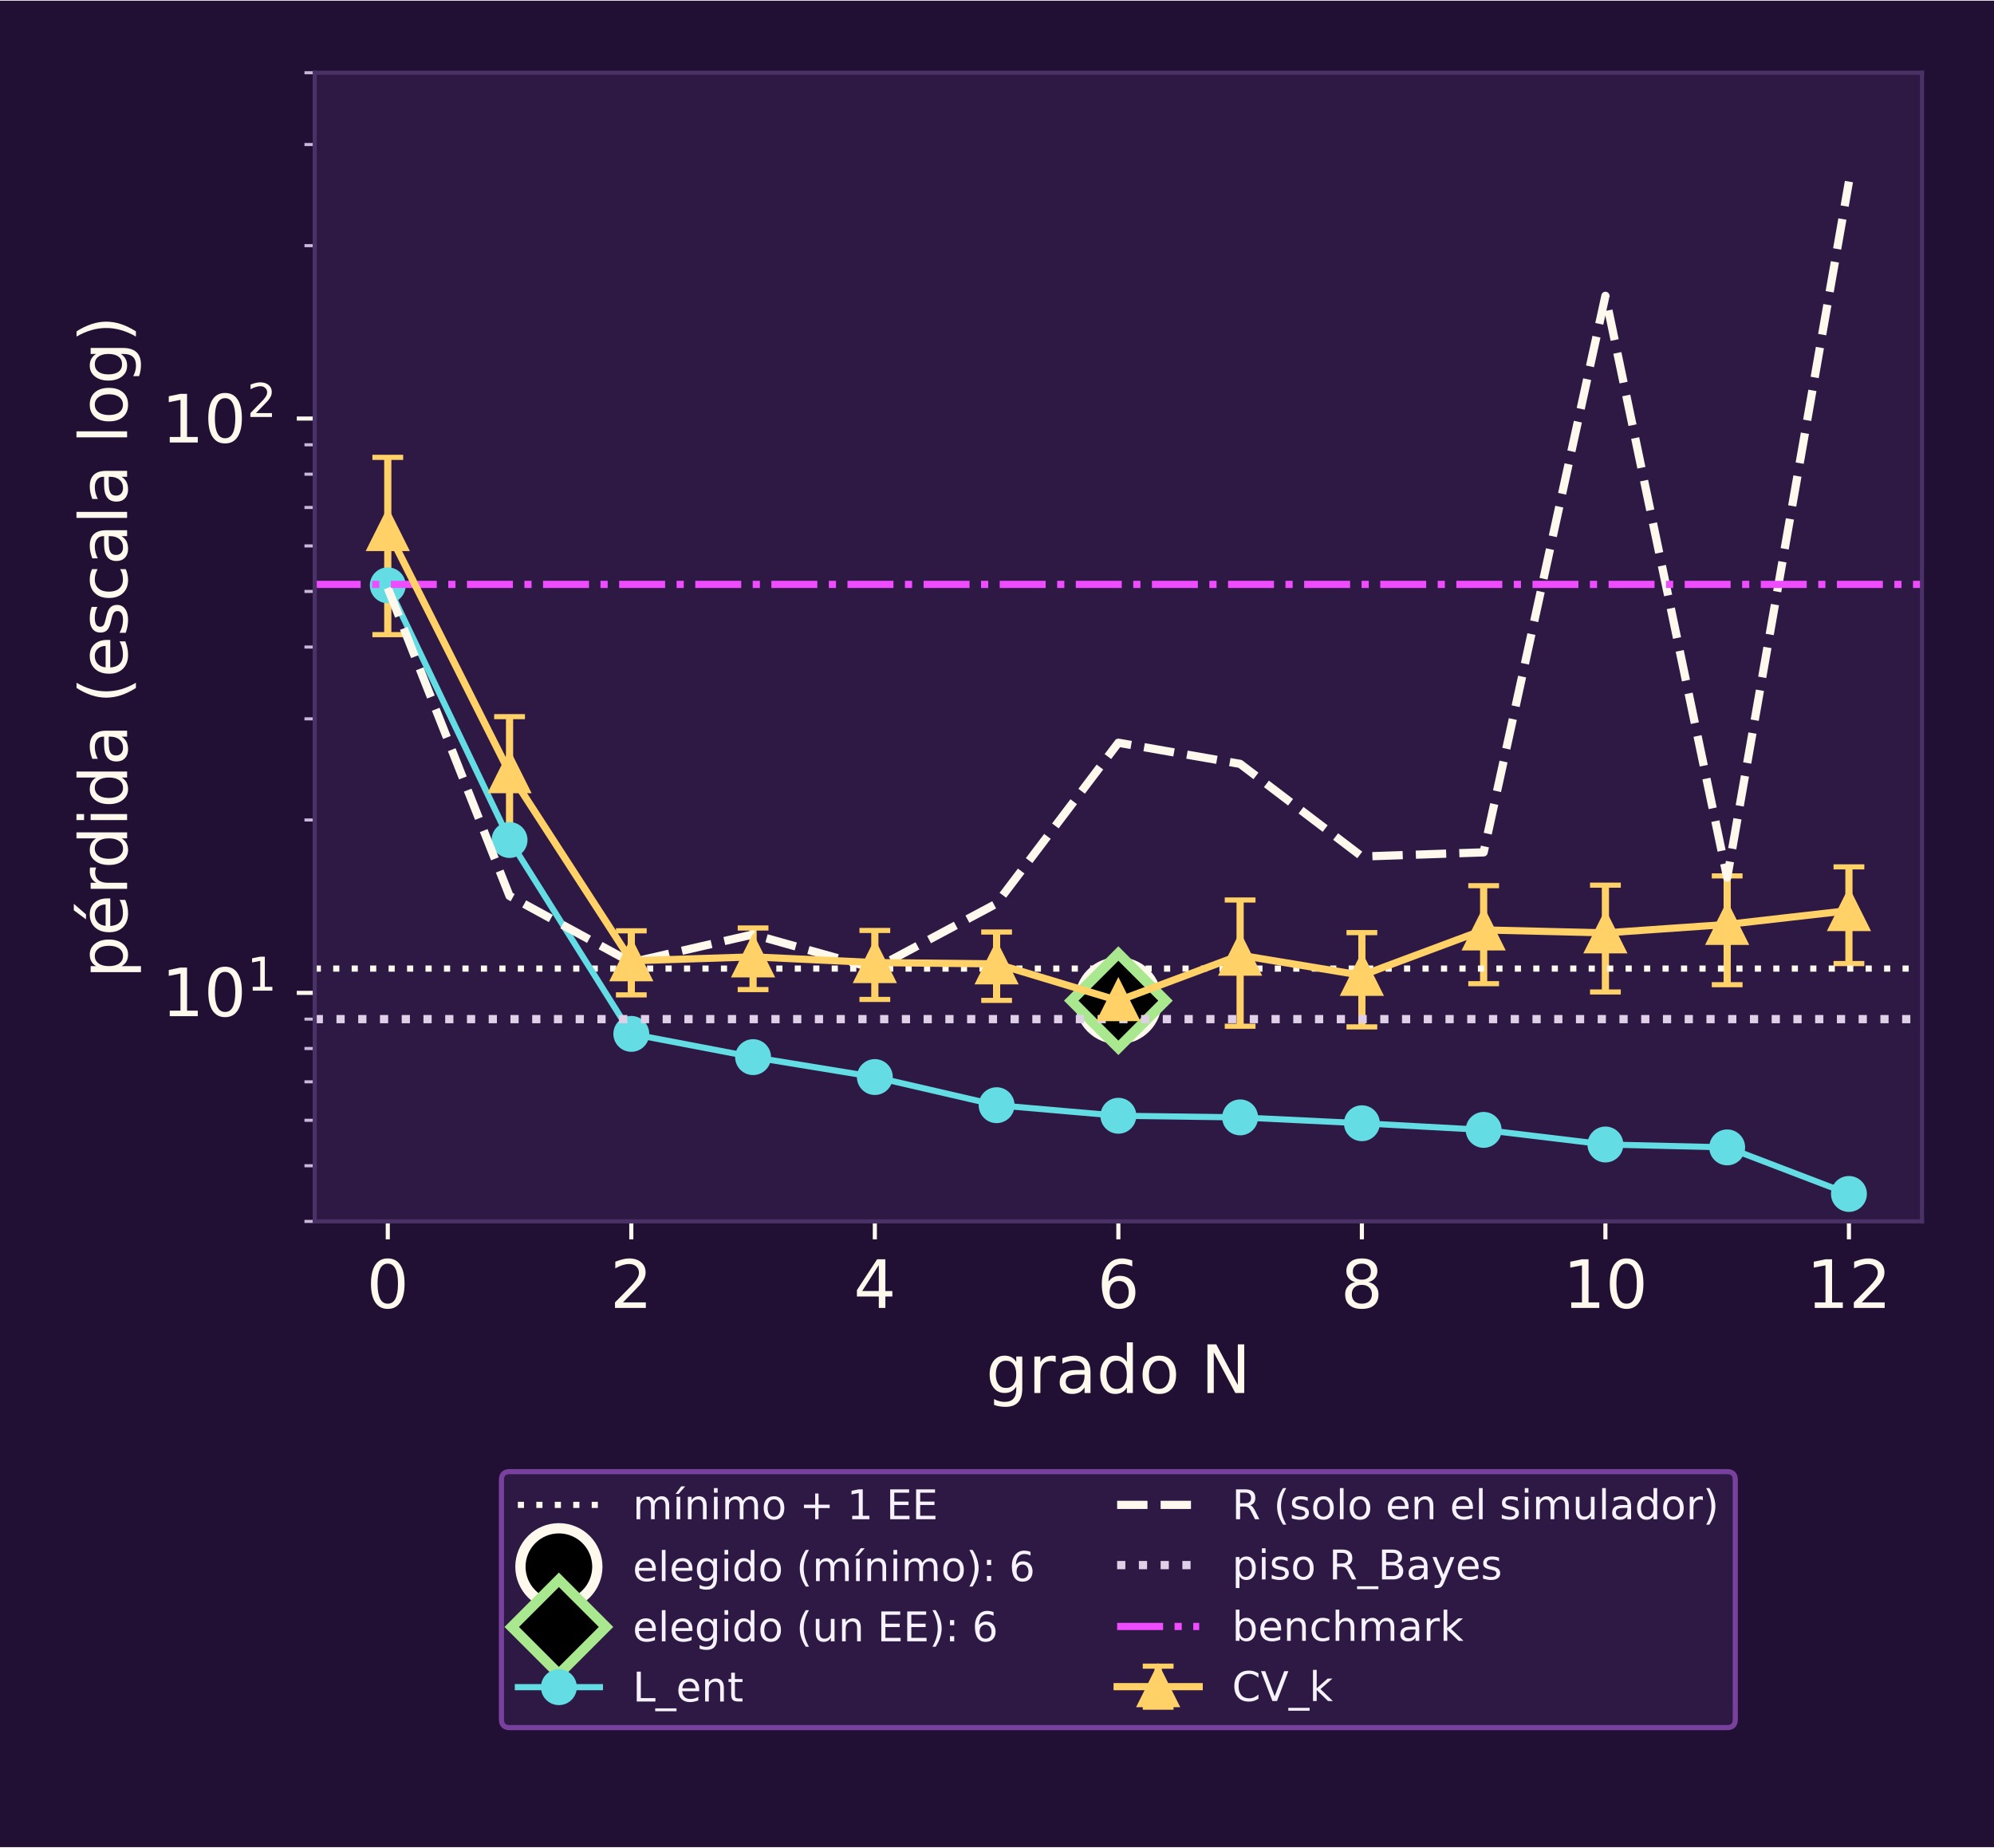
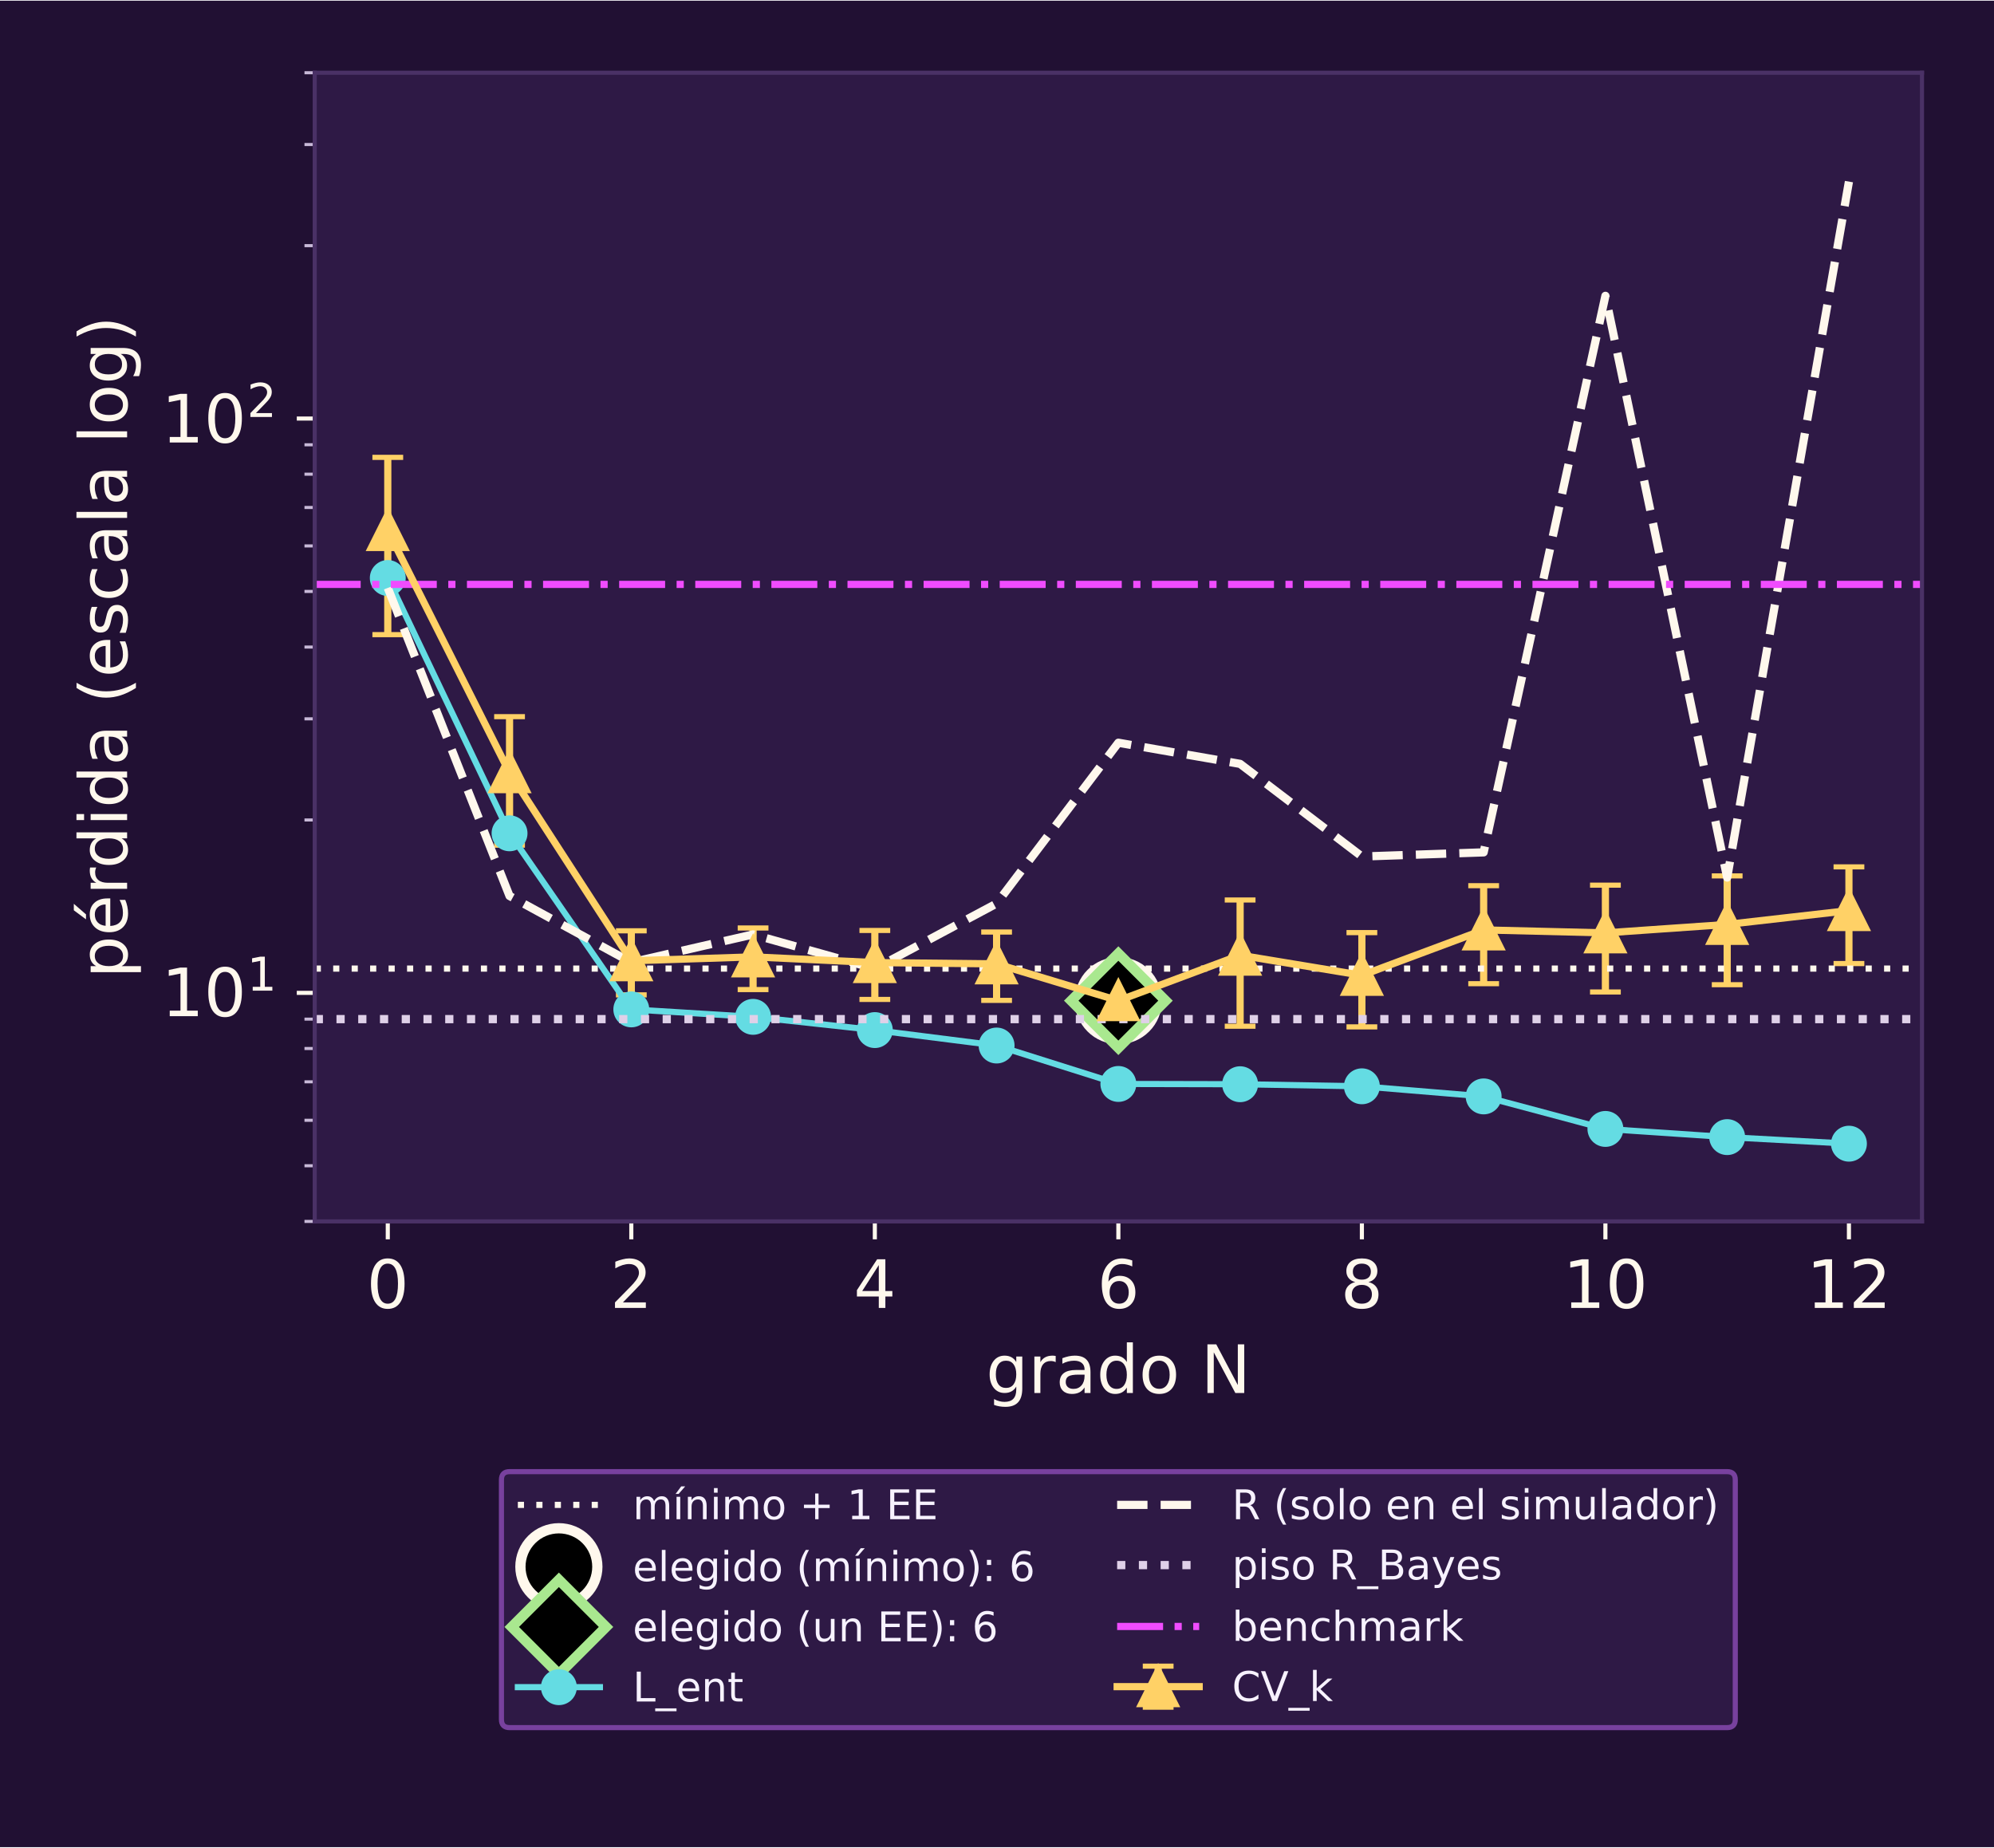
- <svg xmlns="http://www.w3.org/2000/svg" xmlns:xlink="http://www.w3.org/1999/xlink" width="600" height="556" viewBox="0 0 388.8 360" role="img" aria-label="CV 5 con barras de ±1 EE contra el grado N de 0 a 12. El mínimo está en N = 6, con CV 9.69 ± 1.33; el umbral mínimo más un EE es 11.02 y la regla de un EE también elige N = 6. L_ent baja siempre, de 51.2 a 4.5. El riesgo R de cada grado, que solo existe en el simulador, es mínimo en N = 4 (11.0) y vale 27.3 en el elegido. Piso 9.0; benchmark, la media de entrenamiento, 51.4.">
+ <svg xmlns="http://www.w3.org/2000/svg" xmlns:xlink="http://www.w3.org/1999/xlink" width="600" height="556" viewBox="0 0 388.8 360" role="img" aria-label="CV 5 con barras de ±1 EE contra el grado N de 0 a 12. El mínimo está en N = 6, con CV 9.69 ± 1.33; el umbral mínimo más un EE es 11.02 y la regla de un EE también elige N = 6. L_ent del mismo reajuste baja siempre, de 52.8 a 5.5. El riesgo R de cada grado, que solo existe en el simulador, es mínimo en N = 4 (11.0) y vale 27.3 en el elegido. Piso 9.0; benchmark, la media de entrenamiento, 51.4.">
  <rect x="0" y="0" width="388.8" height="360" fill="#211033" />
  <defs>
    <style type="text/css">*{stroke-linejoin: round; stroke-linecap: butt}</style>
  </defs>
  <g id="figure_1">
    <g id="patch_1">
      <path d="M 0 360  L 388.8 360  L 388.8 0  L 0 0  z " style="fill: #211033" />
    </g>
    <g id="axes_1">
      <g id="patch_2">
        <path d="M 61.367 238.015  L 374.76 238.015  L 374.76 14.04  L 61.367 14.04  z " style="fill: #2e1945" />
      </g>
      <g id="matplotlib.axis_1">
        <g id="xtick_1">
          <g id="line2d_1">
            <defs>
              <path id="md5d1416848" d="M 0 0  L 0 3.5  " style="stroke: #fff8ed; stroke-width: 0.8" />
            </defs>
            <g>
              <use xlink:href="#md5d1416848" x="75.612" y="238.015" style="fill: #fff8ed; stroke: #fff8ed; stroke-width: 0.8" />
            </g>
          </g>
          <g id="text_1">
            <text style="font-size: 13px; font-family: 'DejaVu Sans', sans-serif; text-anchor: middle; fill: #fff8ed" x="75.612" y="254.893" transform="rotate(-0 75.61223 254.893)">0</text>
          </g>
        </g>
        <g id="xtick_2">
          <g id="line2d_2">
            <g>
              <use xlink:href="#md5d1416848" x="123.096" y="238.015" style="fill: #fff8ed; stroke: #fff8ed; stroke-width: 0.8" />
            </g>
          </g>
          <g id="text_2">
            <text style="font-size: 13px; font-family: 'DejaVu Sans', sans-serif; text-anchor: middle; fill: #fff8ed" x="123.096" y="254.893" transform="rotate(-0 123.096 254.893)">2</text>
          </g>
        </g>
        <g id="xtick_3">
          <g id="line2d_3">
            <g>
              <use xlink:href="#md5d1416848" x="170.58" y="238.015" style="fill: #fff8ed; stroke: #fff8ed; stroke-width: 0.8" />
            </g>
          </g>
          <g id="text_3">
            <text style="font-size: 13px; font-family: 'DejaVu Sans', sans-serif; text-anchor: middle; fill: #fff8ed" x="170.58" y="254.893" transform="rotate(-0 170.5798 254.893)">4</text>
          </g>
        </g>
        <g id="xtick_4">
          <g id="line2d_4">
            <g>
              <use xlink:href="#md5d1416848" x="218.064" y="238.015" style="fill: #fff8ed; stroke: #fff8ed; stroke-width: 0.8" />
            </g>
          </g>
          <g id="text_4">
            <text style="font-size: 13px; font-family: 'DejaVu Sans', sans-serif; text-anchor: middle; fill: #fff8ed" x="218.064" y="254.893" transform="rotate(-0 218.0635 254.893)">6</text>
          </g>
        </g>
        <g id="xtick_5">
          <g id="line2d_5">
            <g>
              <use xlink:href="#md5d1416848" x="265.547" y="238.015" style="fill: #fff8ed; stroke: #fff8ed; stroke-width: 0.8" />
            </g>
          </g>
          <g id="text_5">
            <text style="font-size: 13px; font-family: 'DejaVu Sans', sans-serif; text-anchor: middle; fill: #fff8ed" x="265.547" y="254.893" transform="rotate(-0 265.5473 254.893)">8</text>
          </g>
        </g>
        <g id="xtick_6">
          <g id="line2d_6">
            <g>
              <use xlink:href="#md5d1416848" x="313.031" y="238.015" style="fill: #fff8ed; stroke: #fff8ed; stroke-width: 0.8" />
            </g>
          </g>
          <g id="text_6">
            <text style="font-size: 13px; font-family: 'DejaVu Sans', sans-serif; text-anchor: middle; fill: #fff8ed" x="313.031" y="254.893" transform="rotate(-0 313.0311 254.893)">10</text>
          </g>
        </g>
        <g id="xtick_7">
          <g id="line2d_7">
            <g>
              <use xlink:href="#md5d1416848" x="360.515" y="238.015" style="fill: #fff8ed; stroke: #fff8ed; stroke-width: 0.8" />
            </g>
          </g>
          <g id="text_7">
            <text style="font-size: 13px; font-family: 'DejaVu Sans', sans-serif; text-anchor: middle; fill: #fff8ed" x="360.515" y="254.893" transform="rotate(-0 360.5149 254.893)">12</text>
          </g>
        </g>
        <g id="text_8">
          <text style="font-size: 13px; font-family: 'DejaVu Sans', sans-serif; text-anchor: middle; fill: #fff8ed" x="218.064" y="271.475" transform="rotate(-0 218.0635 271.4745)">grado N</text>
        </g>
      </g>
      <g id="matplotlib.axis_2">
        <g id="ytick_1">
          <g id="line2d_8">
            <defs>
              <path id="m7dde4cb0bd" d="M 0 0  L -3.5 0  " style="stroke: #fff8ed; stroke-width: 0.8" />
            </defs>
            <g>
              <use xlink:href="#m7dde4cb0bd" x="61.367" y="193.451" style="fill: #fff8ed; stroke: #fff8ed; stroke-width: 0.8" />
            </g>
          </g>
          <g id="text_9">
            <g style="fill: #fff8ed" transform="translate(31.48709 198.3897)">
              <text>
                <tspan x="0" y="-0.384" style="font-size: 13px; font-family: 'DejaVu Sans'; fill: #fff8ed">1</tspan>
                <tspan x="8.271" y="-0.384" style="font-size: 13px; font-family: 'DejaVu Sans'; fill: #fff8ed">0</tspan>
                <tspan x="16.666" y="-5.361" style="font-size: 9.1px; font-family: 'DejaVu Sans'; fill: #fff8ed">1</tspan>
              </text>
            </g>
          </g>
        </g>
        <g id="ytick_2">
          <g id="line2d_9">
            <g>
              <use xlink:href="#m7dde4cb0bd" x="61.367" y="81.463" style="fill: #fff8ed; stroke: #fff8ed; stroke-width: 0.8" />
            </g>
          </g>
          <g id="text_10">
            <g style="fill: #fff8ed" transform="translate(31.48709 86.40218)">
              <text>
                <tspan x="0" y="-0.264" style="font-size: 13px; font-family: 'DejaVu Sans'; fill: #fff8ed">1</tspan>
                <tspan x="8.271" y="-0.264" style="font-size: 13px; font-family: 'DejaVu Sans'; fill: #fff8ed">0</tspan>
                <tspan x="16.666" y="-5.241" style="font-size: 9.1px; font-family: 'DejaVu Sans'; fill: #fff8ed">2</tspan>
              </text>
            </g>
          </g>
        </g>
        <g id="ytick_3">
          <g id="line2d_10">
            <defs>
              <path id="mcfc61ed64d" d="M 0 0  L -2 0  " style="stroke: #c8b9d8; stroke-width: 0.6" />
            </defs>
            <g>
              <use xlink:href="#mcfc61ed64d" x="61.367" y="238.015" style="fill: #c8b9d8; stroke: #c8b9d8; stroke-width: 0.6" />
            </g>
          </g>
        </g>
        <g id="ytick_4">
          <g id="line2d_11">
            <g>
              <use xlink:href="#mcfc61ed64d" x="61.367" y="227.162" style="fill: #c8b9d8; stroke: #c8b9d8; stroke-width: 0.6" />
            </g>
          </g>
        </g>
        <g id="ytick_5">
          <g id="line2d_12">
            <g>
              <use xlink:href="#mcfc61ed64d" x="61.367" y="218.295" style="fill: #c8b9d8; stroke: #c8b9d8; stroke-width: 0.6" />
            </g>
          </g>
        </g>
        <g id="ytick_6">
          <g id="line2d_13">
            <g>
              <use xlink:href="#mcfc61ed64d" x="61.367" y="210.798" style="fill: #c8b9d8; stroke: #c8b9d8; stroke-width: 0.6" />
            </g>
          </g>
        </g>
        <g id="ytick_7">
          <g id="line2d_14">
            <g>
              <use xlink:href="#mcfc61ed64d" x="61.367" y="204.303" style="fill: #c8b9d8; stroke: #c8b9d8; stroke-width: 0.6" />
            </g>
          </g>
        </g>
        <g id="ytick_8">
          <g id="line2d_15">
            <g>
              <use xlink:href="#mcfc61ed64d" x="61.367" y="198.575" style="fill: #c8b9d8; stroke: #c8b9d8; stroke-width: 0.6" />
            </g>
          </g>
        </g>
        <g id="ytick_9">
          <g id="line2d_16">
            <g>
              <use xlink:href="#mcfc61ed64d" x="61.367" y="159.739" style="fill: #c8b9d8; stroke: #c8b9d8; stroke-width: 0.6" />
            </g>
          </g>
        </g>
        <g id="ytick_10">
          <g id="line2d_17">
            <g>
              <use xlink:href="#mcfc61ed64d" x="61.367" y="140.019" style="fill: #c8b9d8; stroke: #c8b9d8; stroke-width: 0.6" />
            </g>
          </g>
        </g>
        <g id="ytick_11">
          <g id="line2d_18">
            <g>
              <use xlink:href="#mcfc61ed64d" x="61.367" y="126.028" style="fill: #c8b9d8; stroke: #c8b9d8; stroke-width: 0.6" />
            </g>
          </g>
        </g>
        <g id="ytick_12">
          <g id="line2d_19">
            <g>
              <use xlink:href="#mcfc61ed64d" x="61.367" y="115.175" style="fill: #c8b9d8; stroke: #c8b9d8; stroke-width: 0.6" />
            </g>
          </g>
        </g>
        <g id="ytick_13">
          <g id="line2d_20">
            <g>
              <use xlink:href="#mcfc61ed64d" x="61.367" y="106.307" style="fill: #c8b9d8; stroke: #c8b9d8; stroke-width: 0.6" />
            </g>
          </g>
        </g>
        <g id="ytick_14">
          <g id="line2d_21">
            <g>
              <use xlink:href="#mcfc61ed64d" x="61.367" y="98.81" style="fill: #c8b9d8; stroke: #c8b9d8; stroke-width: 0.6" />
            </g>
          </g>
        </g>
        <g id="ytick_15">
          <g id="line2d_22">
            <g>
              <use xlink:href="#mcfc61ed64d" x="61.367" y="92.316" style="fill: #c8b9d8; stroke: #c8b9d8; stroke-width: 0.6" />
            </g>
          </g>
        </g>
        <g id="ytick_16">
          <g id="line2d_23">
            <g>
              <use xlink:href="#mcfc61ed64d" x="61.367" y="86.587" style="fill: #c8b9d8; stroke: #c8b9d8; stroke-width: 0.6" />
            </g>
          </g>
        </g>
        <g id="ytick_17">
          <g id="line2d_24">
            <g>
              <use xlink:href="#mcfc61ed64d" x="61.367" y="47.752" style="fill: #c8b9d8; stroke: #c8b9d8; stroke-width: 0.6" />
            </g>
          </g>
        </g>
        <g id="ytick_18">
          <g id="line2d_25">
            <g>
              <use xlink:href="#mcfc61ed64d" x="61.367" y="28.032" style="fill: #c8b9d8; stroke: #c8b9d8; stroke-width: 0.6" />
            </g>
          </g>
        </g>
        <g id="ytick_19">
          <g id="line2d_26">
            <g>
              <use xlink:href="#mcfc61ed64d" x="61.367" y="14.04" style="fill: #c8b9d8; stroke: #c8b9d8; stroke-width: 0.6" />
            </g>
          </g>
        </g>
        <g id="text_11">
          <text style="font-size: 13px; font-family: 'DejaVu Sans', sans-serif; text-anchor: middle; fill: #fff8ed" x="24.784" y="126.028" transform="rotate(-90 24.7835 126.0275)">pérdida (escala log)</text>
        </g>
      </g>
      <g id="LineCollection_1">
        <path d="M 75.612 123.602  L 75.612 89.037  " clip-path="url(#pead076c900)" style="fill: none; stroke: #ffd166; stroke-width: 1.4" />
        <path d="M 99.354 164.65  L 99.354 139.597  " clip-path="url(#pead076c900)" style="fill: none; stroke: #ffd166; stroke-width: 1.4" />
        <path d="M 123.096 193.848  L 123.096 181.352  " clip-path="url(#pead076c900)" style="fill: none; stroke: #ffd166; stroke-width: 1.4" />
        <path d="M 146.838 192.809  L 146.838 180.802  " clip-path="url(#pead076c900)" style="fill: none; stroke: #ffd166; stroke-width: 1.4" />
        <path d="M 170.58 194.735  L 170.58 181.286  " clip-path="url(#pead076c900)" style="fill: none; stroke: #ffd166; stroke-width: 1.4" />
        <path d="M 194.322 194.922  L 194.322 181.592  " clip-path="url(#pead076c900)" style="fill: none; stroke: #ffd166; stroke-width: 1.4" />
        <path d="M 218.064 202.156  L 218.064 188.721  " clip-path="url(#pead076c900)" style="fill: none; stroke: #ffd166; stroke-width: 1.4" />
        <path d="M 241.805 199.956  L 241.805 175.344  " clip-path="url(#pead076c900)" style="fill: none; stroke: #ffd166; stroke-width: 1.4" />
        <path d="M 265.547 200.09  L 265.547 181.706  " clip-path="url(#pead076c900)" style="fill: none; stroke: #ffd166; stroke-width: 1.4" />
        <path d="M 289.289 191.666  L 289.289 172.558  " clip-path="url(#pead076c900)" style="fill: none; stroke: #ffd166; stroke-width: 1.4" />
        <path d="M 313.031 193.279  L 313.031 172.451  " clip-path="url(#pead076c900)" style="fill: none; stroke: #ffd166; stroke-width: 1.4" />
        <path d="M 336.773 191.863  L 336.773 170.65  " clip-path="url(#pead076c900)" style="fill: none; stroke: #ffd166; stroke-width: 1.4" />
        <path d="M 360.515 187.738  L 360.515 168.888  " clip-path="url(#pead076c900)" style="fill: none; stroke: #ffd166; stroke-width: 1.4" />
      </g>
      <g id="line2d_27">
        <defs>
          <path id="m44a993874d" d="M 3 0  L -3 -0  " style="stroke: #ffd166" />
        </defs>
        <g clip-path="url(#pead076c900)">
          <use xlink:href="#m44a993874d" x="75.612" y="123.602" style="fill: #ffd166; stroke: #ffd166" />
          <use xlink:href="#m44a993874d" x="99.354" y="164.65" style="fill: #ffd166; stroke: #ffd166" />
          <use xlink:href="#m44a993874d" x="123.096" y="193.848" style="fill: #ffd166; stroke: #ffd166" />
          <use xlink:href="#m44a993874d" x="146.838" y="192.809" style="fill: #ffd166; stroke: #ffd166" />
          <use xlink:href="#m44a993874d" x="170.58" y="194.735" style="fill: #ffd166; stroke: #ffd166" />
          <use xlink:href="#m44a993874d" x="194.322" y="194.922" style="fill: #ffd166; stroke: #ffd166" />
          <use xlink:href="#m44a993874d" x="218.064" y="202.156" style="fill: #ffd166; stroke: #ffd166" />
          <use xlink:href="#m44a993874d" x="241.805" y="199.956" style="fill: #ffd166; stroke: #ffd166" />
          <use xlink:href="#m44a993874d" x="265.547" y="200.09" style="fill: #ffd166; stroke: #ffd166" />
          <use xlink:href="#m44a993874d" x="289.289" y="191.666" style="fill: #ffd166; stroke: #ffd166" />
          <use xlink:href="#m44a993874d" x="313.031" y="193.279" style="fill: #ffd166; stroke: #ffd166" />
          <use xlink:href="#m44a993874d" x="336.773" y="191.863" style="fill: #ffd166; stroke: #ffd166" />
          <use xlink:href="#m44a993874d" x="360.515" y="187.738" style="fill: #ffd166; stroke: #ffd166" />
        </g>
      </g>
      <g id="line2d_28">
        <g clip-path="url(#pead076c900)">
          <use xlink:href="#m44a993874d" x="75.612" y="89.037" style="fill: #ffd166; stroke: #ffd166" />
          <use xlink:href="#m44a993874d" x="99.354" y="139.597" style="fill: #ffd166; stroke: #ffd166" />
          <use xlink:href="#m44a993874d" x="123.096" y="181.352" style="fill: #ffd166; stroke: #ffd166" />
          <use xlink:href="#m44a993874d" x="146.838" y="180.802" style="fill: #ffd166; stroke: #ffd166" />
          <use xlink:href="#m44a993874d" x="170.58" y="181.286" style="fill: #ffd166; stroke: #ffd166" />
          <use xlink:href="#m44a993874d" x="194.322" y="181.592" style="fill: #ffd166; stroke: #ffd166" />
          <use xlink:href="#m44a993874d" x="218.064" y="188.721" style="fill: #ffd166; stroke: #ffd166" />
          <use xlink:href="#m44a993874d" x="241.805" y="175.344" style="fill: #ffd166; stroke: #ffd166" />
          <use xlink:href="#m44a993874d" x="265.547" y="181.706" style="fill: #ffd166; stroke: #ffd166" />
          <use xlink:href="#m44a993874d" x="289.289" y="172.558" style="fill: #ffd166; stroke: #ffd166" />
          <use xlink:href="#m44a993874d" x="313.031" y="172.451" style="fill: #ffd166; stroke: #ffd166" />
          <use xlink:href="#m44a993874d" x="336.773" y="170.65" style="fill: #ffd166; stroke: #ffd166" />
          <use xlink:href="#m44a993874d" x="360.515" y="168.888" style="fill: #ffd166; stroke: #ffd166" />
        </g>
      </g>
      <g id="umbral">
        <path d="M 61.367 188.721  L 374.76 188.721  " clip-path="url(#pead076c900)" style="fill: none; stroke-dasharray: 1.2,2.4; stroke-dashoffset: 0; stroke: #fff8ed; stroke-width: 1.2" />
      </g>
      <g id="elegido">
        <defs>
          <path id="m46ec556741" d="M 0 7.5  C 1.989 7.5 3.897 6.71 5.303 5.303  C 6.71 3.897 7.5 1.989 7.5 0  C 7.5 -1.989 6.71 -3.897 5.303 -5.303  C 3.897 -6.71 1.989 -7.5 0 -7.5  C -1.989 -7.5 -3.897 -6.71 -5.303 -5.303  C -6.71 -3.897 -7.5 -1.989 -7.5 0  C -7.5 1.989 -6.71 3.897 -5.303 5.303  C -3.897 6.71 -1.989 7.5 0 7.5  z " style="stroke: #fff8ed; stroke-width: 2" />
        </defs>
        <g clip-path="url(#pead076c900)">
          <use xlink:href="#m46ec556741" x="218.064" y="194.976" style="stroke: #fff8ed; stroke-width: 2" />
        </g>
      </g>
      <g id="elegido-un-ee">
        <defs>
          <path id="mf793ea2599" d="M -0 9.192  L 9.192 0  L 0 -9.192  L -9.192 -0  z " style="stroke: #a9e88f; stroke-width: 2; stroke-linejoin: miter" />
        </defs>
        <g clip-path="url(#pead076c900)">
          <use xlink:href="#mf793ea2599" x="218.064" y="194.976" style="stroke: #a9e88f; stroke-width: 2; stroke-linejoin: miter" />
        </g>
      </g>
      <g id="L_ent">
-         <path d="M 75.612 113.988  L 99.354 163.648  L 123.096 201.449  L 146.838 205.983  L 170.58 209.867  L 194.322 215.355  L 218.064 217.416  L 241.805 217.735  L 265.547 218.878  L 289.289 220.172  L 313.031 223.021  L 336.773 223.583  L 360.515 232.663  " clip-path="url(#pead076c900)" style="fill: none; stroke: #64dce3; stroke-width: 1.2; stroke-linecap: square" />
+         <path d="M 75.612 112.559  L 99.354 162.342  L 123.096 196.675  L 146.838 198.13  L 170.58 200.711  L 194.322 203.721  L 218.064 211.215  L 241.805 211.267  L 265.547 211.673  L 289.289 213.644  L 313.031 219.985  L 336.773 221.58  L 360.515 222.862  " clip-path="url(#pead076c900)" style="fill: none; stroke: #64dce3; stroke-width: 1.2; stroke-linecap: square" />
        <defs>
          <path id="m28ae90e9f3" d="M 0 3  C 0.796 3 1.559 2.684 2.121 2.121  C 2.684 1.559 3 0.796 3 0  C 3 -0.796 2.684 -1.559 2.121 -2.121  C 1.559 -2.684 0.796 -3 0 -3  C -0.796 -3 -1.559 -2.684 -2.121 -2.121  C -2.684 -1.559 -3 -0.796 -3 0  C -3 0.796 -2.684 1.559 -2.121 2.121  C -1.559 2.684 -0.796 3 0 3  z " style="stroke: #64dce3" />
        </defs>
        <g clip-path="url(#pead076c900)">
-           <use xlink:href="#m28ae90e9f3" x="75.612" y="113.988" style="fill: #64dce3; stroke: #64dce3" />
-           <use xlink:href="#m28ae90e9f3" x="99.354" y="163.648" style="fill: #64dce3; stroke: #64dce3" />
-           <use xlink:href="#m28ae90e9f3" x="123.096" y="201.449" style="fill: #64dce3; stroke: #64dce3" />
-           <use xlink:href="#m28ae90e9f3" x="146.838" y="205.983" style="fill: #64dce3; stroke: #64dce3" />
-           <use xlink:href="#m28ae90e9f3" x="170.58" y="209.867" style="fill: #64dce3; stroke: #64dce3" />
-           <use xlink:href="#m28ae90e9f3" x="194.322" y="215.355" style="fill: #64dce3; stroke: #64dce3" />
-           <use xlink:href="#m28ae90e9f3" x="218.064" y="217.416" style="fill: #64dce3; stroke: #64dce3" />
-           <use xlink:href="#m28ae90e9f3" x="241.805" y="217.735" style="fill: #64dce3; stroke: #64dce3" />
-           <use xlink:href="#m28ae90e9f3" x="265.547" y="218.878" style="fill: #64dce3; stroke: #64dce3" />
-           <use xlink:href="#m28ae90e9f3" x="289.289" y="220.172" style="fill: #64dce3; stroke: #64dce3" />
-           <use xlink:href="#m28ae90e9f3" x="313.031" y="223.021" style="fill: #64dce3; stroke: #64dce3" />
-           <use xlink:href="#m28ae90e9f3" x="336.773" y="223.583" style="fill: #64dce3; stroke: #64dce3" />
-           <use xlink:href="#m28ae90e9f3" x="360.515" y="232.663" style="fill: #64dce3; stroke: #64dce3" />
+           <use xlink:href="#m28ae90e9f3" x="75.612" y="112.559" style="fill: #64dce3; stroke: #64dce3" />
+           <use xlink:href="#m28ae90e9f3" x="99.354" y="162.342" style="fill: #64dce3; stroke: #64dce3" />
+           <use xlink:href="#m28ae90e9f3" x="123.096" y="196.675" style="fill: #64dce3; stroke: #64dce3" />
+           <use xlink:href="#m28ae90e9f3" x="146.838" y="198.13" style="fill: #64dce3; stroke: #64dce3" />
+           <use xlink:href="#m28ae90e9f3" x="170.58" y="200.711" style="fill: #64dce3; stroke: #64dce3" />
+           <use xlink:href="#m28ae90e9f3" x="194.322" y="203.721" style="fill: #64dce3; stroke: #64dce3" />
+           <use xlink:href="#m28ae90e9f3" x="218.064" y="211.215" style="fill: #64dce3; stroke: #64dce3" />
+           <use xlink:href="#m28ae90e9f3" x="241.805" y="211.267" style="fill: #64dce3; stroke: #64dce3" />
+           <use xlink:href="#m28ae90e9f3" x="265.547" y="211.673" style="fill: #64dce3; stroke: #64dce3" />
+           <use xlink:href="#m28ae90e9f3" x="289.289" y="213.644" style="fill: #64dce3; stroke: #64dce3" />
+           <use xlink:href="#m28ae90e9f3" x="313.031" y="219.985" style="fill: #64dce3; stroke: #64dce3" />
+           <use xlink:href="#m28ae90e9f3" x="336.773" y="221.58" style="fill: #64dce3; stroke: #64dce3" />
+           <use xlink:href="#m28ae90e9f3" x="360.515" y="222.862" style="fill: #64dce3; stroke: #64dce3" />
        </g>
      </g>
      <g id="R">
        <path d="M 75.612 114.494  L 99.354 174.561  L 123.096 187.511  L 146.838 182.063  L 170.58 188.731  L 194.322 176.033  L 218.064 144.681  L 241.805 148.802  L 265.547 166.868  L 289.289 166.057  L 313.031 57.54  L 336.773 170.971  L 360.515 35.266  " clip-path="url(#pead076c900)" style="fill: none; stroke-dasharray: 5.92,2.56; stroke-dashoffset: 0; stroke: #fff8ed; stroke-width: 1.6" />
      </g>
      <g id="piso">
        <path d="M 61.367 198.575  L 374.76 198.575  " clip-path="url(#pead076c900)" style="fill: none; stroke-dasharray: 1.6,2.64; stroke-dashoffset: 0; stroke: #dfd0e8; stroke-width: 1.6" />
      </g>
      <g id="benchmark">
        <path d="M 61.367 113.807  L 374.76 113.807  " clip-path="url(#pead076c900)" style="fill: none; stroke-dasharray: 8.96,2.24,1.4,2.24; stroke-dashoffset: 0; stroke: #f04cff; stroke-width: 1.4" />
      </g>
      <g id="serie-cv">
        <path d="M 75.612 103.311  L 99.354 150.528  L 123.096 187.2  L 146.838 186.436  L 170.58 187.547  L 194.322 187.802  L 218.064 194.976  L 241.805 186.109  L 265.547 190.034  L 289.289 181.18  L 313.031 181.758  L 336.773 180.109  L 360.515 177.406  " clip-path="url(#pead076c900)" style="fill: none; stroke: #ffd166; stroke-width: 1.4; stroke-linecap: square" />
        <defs>
          <path id="m5232eb39ed" d="M 0 -3.5  L -3.5 3.5  L 3.5 3.5  z " style="stroke: #ffd166; stroke-linejoin: miter" />
        </defs>
        <g clip-path="url(#pead076c900)">
          <use xlink:href="#m5232eb39ed" x="75.612" y="103.311" style="fill: #ffd166; stroke: #ffd166; stroke-linejoin: miter" />
          <use xlink:href="#m5232eb39ed" x="99.354" y="150.528" style="fill: #ffd166; stroke: #ffd166; stroke-linejoin: miter" />
          <use xlink:href="#m5232eb39ed" x="123.096" y="187.2" style="fill: #ffd166; stroke: #ffd166; stroke-linejoin: miter" />
          <use xlink:href="#m5232eb39ed" x="146.838" y="186.436" style="fill: #ffd166; stroke: #ffd166; stroke-linejoin: miter" />
          <use xlink:href="#m5232eb39ed" x="170.58" y="187.547" style="fill: #ffd166; stroke: #ffd166; stroke-linejoin: miter" />
          <use xlink:href="#m5232eb39ed" x="194.322" y="187.802" style="fill: #ffd166; stroke: #ffd166; stroke-linejoin: miter" />
          <use xlink:href="#m5232eb39ed" x="218.064" y="194.976" style="fill: #ffd166; stroke: #ffd166; stroke-linejoin: miter" />
          <use xlink:href="#m5232eb39ed" x="241.805" y="186.109" style="fill: #ffd166; stroke: #ffd166; stroke-linejoin: miter" />
          <use xlink:href="#m5232eb39ed" x="265.547" y="190.034" style="fill: #ffd166; stroke: #ffd166; stroke-linejoin: miter" />
          <use xlink:href="#m5232eb39ed" x="289.289" y="181.18" style="fill: #ffd166; stroke: #ffd166; stroke-linejoin: miter" />
          <use xlink:href="#m5232eb39ed" x="313.031" y="181.758" style="fill: #ffd166; stroke: #ffd166; stroke-linejoin: miter" />
          <use xlink:href="#m5232eb39ed" x="336.773" y="180.109" style="fill: #ffd166; stroke: #ffd166; stroke-linejoin: miter" />
          <use xlink:href="#m5232eb39ed" x="360.515" y="177.406" style="fill: #ffd166; stroke: #ffd166; stroke-linejoin: miter" />
        </g>
      </g>
      <g id="patch_3">
        <path d="M 61.367 238.015  L 61.367 14.04  " style="fill: none; stroke: #4a3166; stroke-width: 0.8; stroke-linejoin: miter; stroke-linecap: square" />
      </g>
      <g id="patch_4">
        <path d="M 374.76 238.015  L 374.76 14.04  " style="fill: none; stroke: #4a3166; stroke-width: 0.8; stroke-linejoin: miter; stroke-linecap: square" />
      </g>
      <g id="patch_5">
        <path d="M 61.367 238.015  L 374.76 238.015  " style="fill: none; stroke: #4a3166; stroke-width: 0.8; stroke-linejoin: miter; stroke-linecap: square" />
      </g>
      <g id="patch_6">
        <path d="M 61.367 14.04  L 374.76 14.04  " style="fill: none; stroke: #4a3166; stroke-width: 0.8; stroke-linejoin: miter; stroke-linecap: square" />
      </g>
      <g id="legend_1">
        <g id="patch_7">
          <path d="M 99.374 336.723  L 336.753 336.723  Q 338.353 336.723 338.353 335.123  L 338.353 288.41  Q 338.353 286.81 336.753 286.81  L 99.374 286.81  Q 97.774 286.81 97.774 288.41  L 97.774 335.123  Q 97.774 336.723 99.374 336.723  z " style="fill: #2e1945; stroke: #78419e; stroke-linejoin: miter" />
        </g>
        <g id="line2d_29">
          <path d="M 100.974 293.289  L 108.974 293.289  L 116.974 293.289  " style="fill: none; stroke-dasharray: 1.2,2.4; stroke-dashoffset: 0; stroke: #fff8ed; stroke-width: 1.2" />
        </g>
        <g id="text_12">
          <text style="font-size: 8px; font-family: 'DejaVu Sans', sans-serif; text-anchor: start; fill: #f7f2ff" x="123.374" y="296.089" transform="rotate(-0 123.3742 296.0888)">mínimo + 1 EE</text>
        </g>
        <g id="line2d_30">
          <g>
            <use xlink:href="#m46ec556741" x="108.974" y="305.351" style="stroke: #fff8ed; stroke-width: 2" />
          </g>
        </g>
        <g id="text_13">
          <text style="font-size: 8px; font-family: 'DejaVu Sans', sans-serif; text-anchor: start; fill: #f7f2ff" x="123.374" y="308.151" transform="rotate(-0 123.3742 308.1513)">elegido (mínimo): 6</text>
        </g>
        <g id="line2d_31">
          <g>
            <use xlink:href="#mf793ea2599" x="108.974" y="317.094" style="stroke: #a9e88f; stroke-width: 2; stroke-linejoin: miter" />
          </g>
        </g>
        <g id="text_14">
          <text style="font-size: 8px; font-family: 'DejaVu Sans', sans-serif; text-anchor: start; fill: #f7f2ff" x="123.374" y="319.894" transform="rotate(-0 123.3742 319.8938)">elegido (un EE): 6</text>
        </g>
        <g id="line2d_32">
          <path d="M 100.974 328.836  L 108.974 328.836  L 116.974 328.836  " style="fill: none; stroke: #64dce3; stroke-width: 1.2; stroke-linecap: square" />
          <g>
            <use xlink:href="#m28ae90e9f3" x="108.974" y="328.836" style="fill: #64dce3; stroke: #64dce3" />
          </g>
        </g>
        <g id="text_15">
          <text style="font-size: 8px; font-family: 'DejaVu Sans', sans-serif; text-anchor: start; fill: #f7f2ff" x="123.374" y="331.636" transform="rotate(-0 123.3742 331.6363)">L_ent</text>
        </g>
        <g id="line2d_33">
          <path d="M 217.824 293.289  L 225.824 293.289  L 233.824 293.289  " style="fill: none; stroke-dasharray: 5.92,2.56; stroke-dashoffset: 0; stroke: #fff8ed; stroke-width: 1.6" />
        </g>
        <g id="text_16">
          <text style="font-size: 8px; font-family: 'DejaVu Sans', sans-serif; text-anchor: start; fill: #f7f2ff" x="240.224" y="296.089" transform="rotate(-0 240.2242 296.0888)">R (solo en el simulador)</text>
        </g>
        <g id="line2d_34">
          <path d="M 217.824 305.031  L 225.824 305.031  L 233.824 305.031  " style="fill: none; stroke-dasharray: 1.6,2.64; stroke-dashoffset: 0; stroke: #dfd0e8; stroke-width: 1.6" />
        </g>
        <g id="text_17">
          <text style="font-size: 8px; font-family: 'DejaVu Sans', sans-serif; text-anchor: start; fill: #f7f2ff" x="240.224" y="307.831" transform="rotate(-0 240.2242 307.8313)">piso R_Bayes</text>
        </g>
        <g id="line2d_35">
          <path d="M 217.824 316.996  L 225.824 316.996  L 233.824 316.996  " style="fill: none; stroke-dasharray: 8.96,2.24,1.4,2.24; stroke-dashoffset: 0; stroke: #f04cff; stroke-width: 1.4" />
        </g>
        <g id="text_18">
          <text style="font-size: 8px; font-family: 'DejaVu Sans', sans-serif; text-anchor: start; fill: #f7f2ff" x="240.224" y="319.796" transform="rotate(-0 240.2242 319.7962)">benchmark</text>
        </g>
        <g id="LineCollection_2">
          <path d="M 225.824 332.739  L 225.824 324.739  " style="fill: none; stroke: #ffd166; stroke-width: 1.4" />
        </g>
        <g id="line2d_36">
          <g>
            <use xlink:href="#m44a993874d" x="225.824" y="332.739" style="fill: #ffd166; stroke: #ffd166" />
          </g>
        </g>
        <g id="line2d_37">
          <g>
            <use xlink:href="#m44a993874d" x="225.824" y="324.739" style="fill: #ffd166; stroke: #ffd166" />
          </g>
        </g>
        <g id="line2d_38">
          <path d="M 217.824 328.739  L 233.824 328.739  " style="fill: none; stroke: #ffd166; stroke-width: 1.4; stroke-linecap: square" />
        </g>
        <g id="line2d_39">
          <g>
            <use xlink:href="#m5232eb39ed" x="225.824" y="328.739" style="fill: #ffd166; stroke: #ffd166; stroke-linejoin: miter" />
          </g>
        </g>
        <g id="text_19">
          <text style="font-size: 8px; font-family: 'DejaVu Sans', sans-serif; text-anchor: start; fill: #f7f2ff" x="240.224" y="331.539" transform="rotate(-0 240.2242 331.5387)">CV_k</text>
        </g>
      </g>
    </g>
  </g>
  <defs>
    <clipPath id="pead076c900">
      <rect x="61.367" y="14.04" width="313.393" height="223.975" />
    </clipPath>
  </defs>
</svg>
